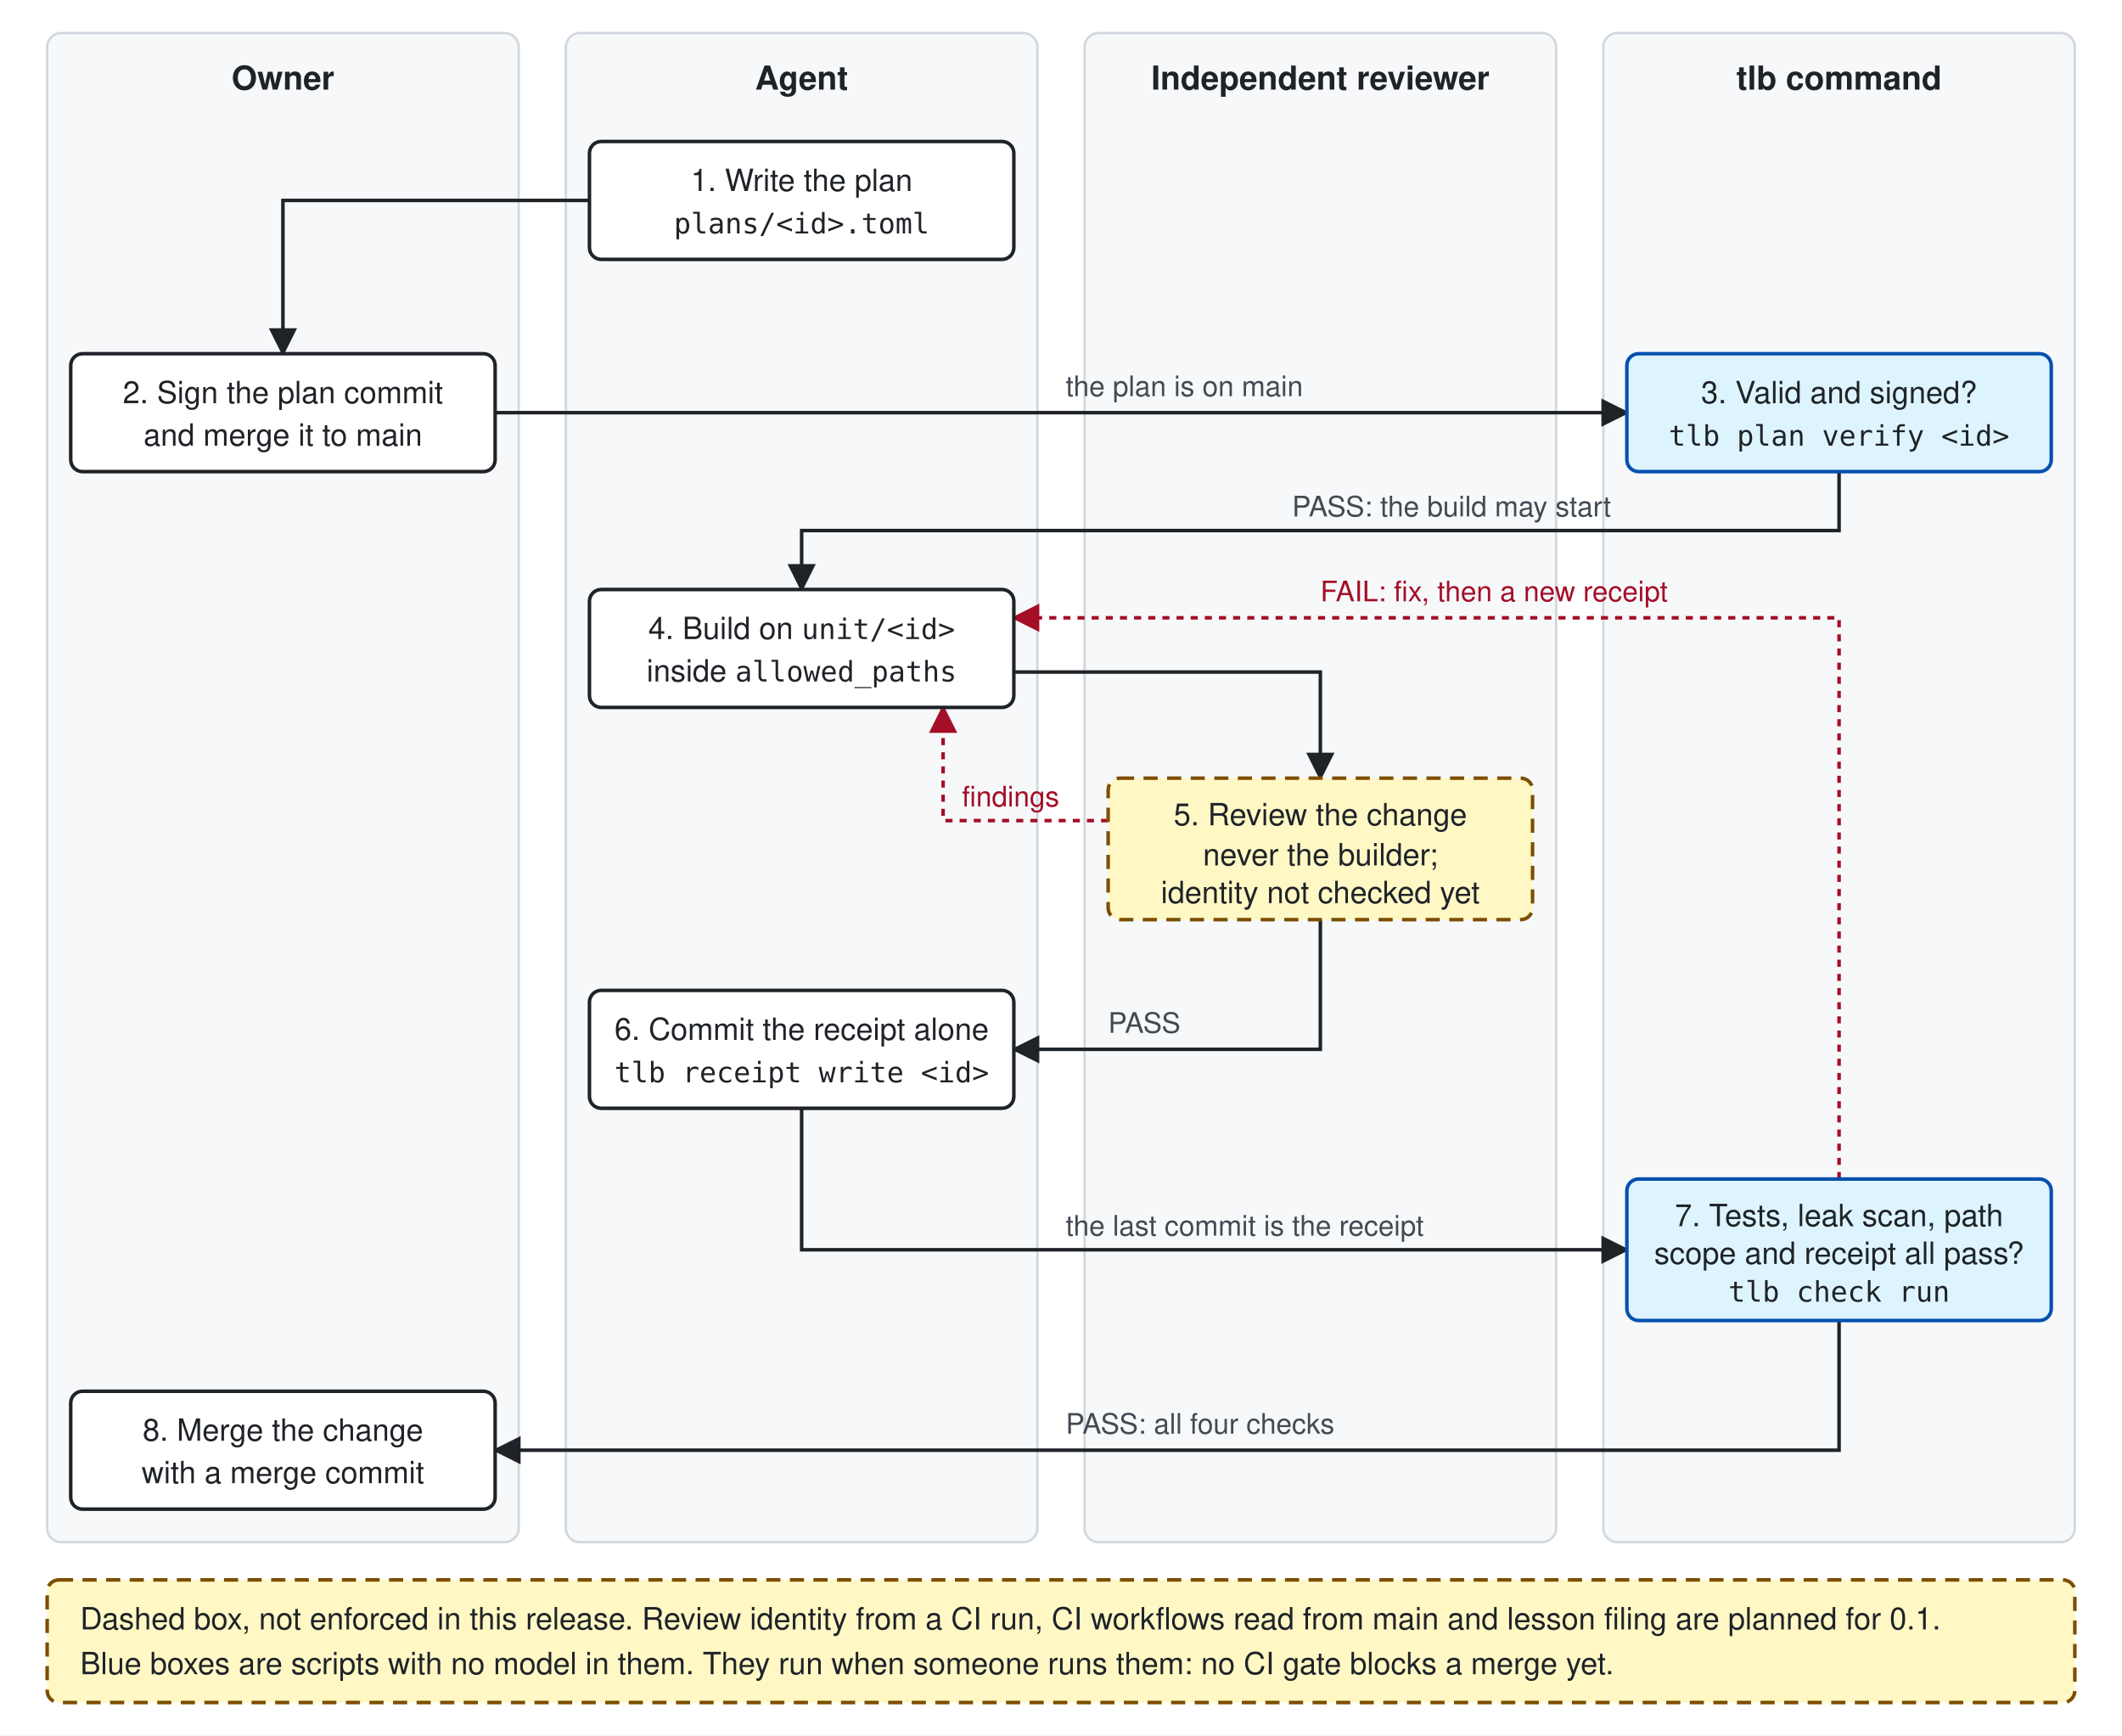
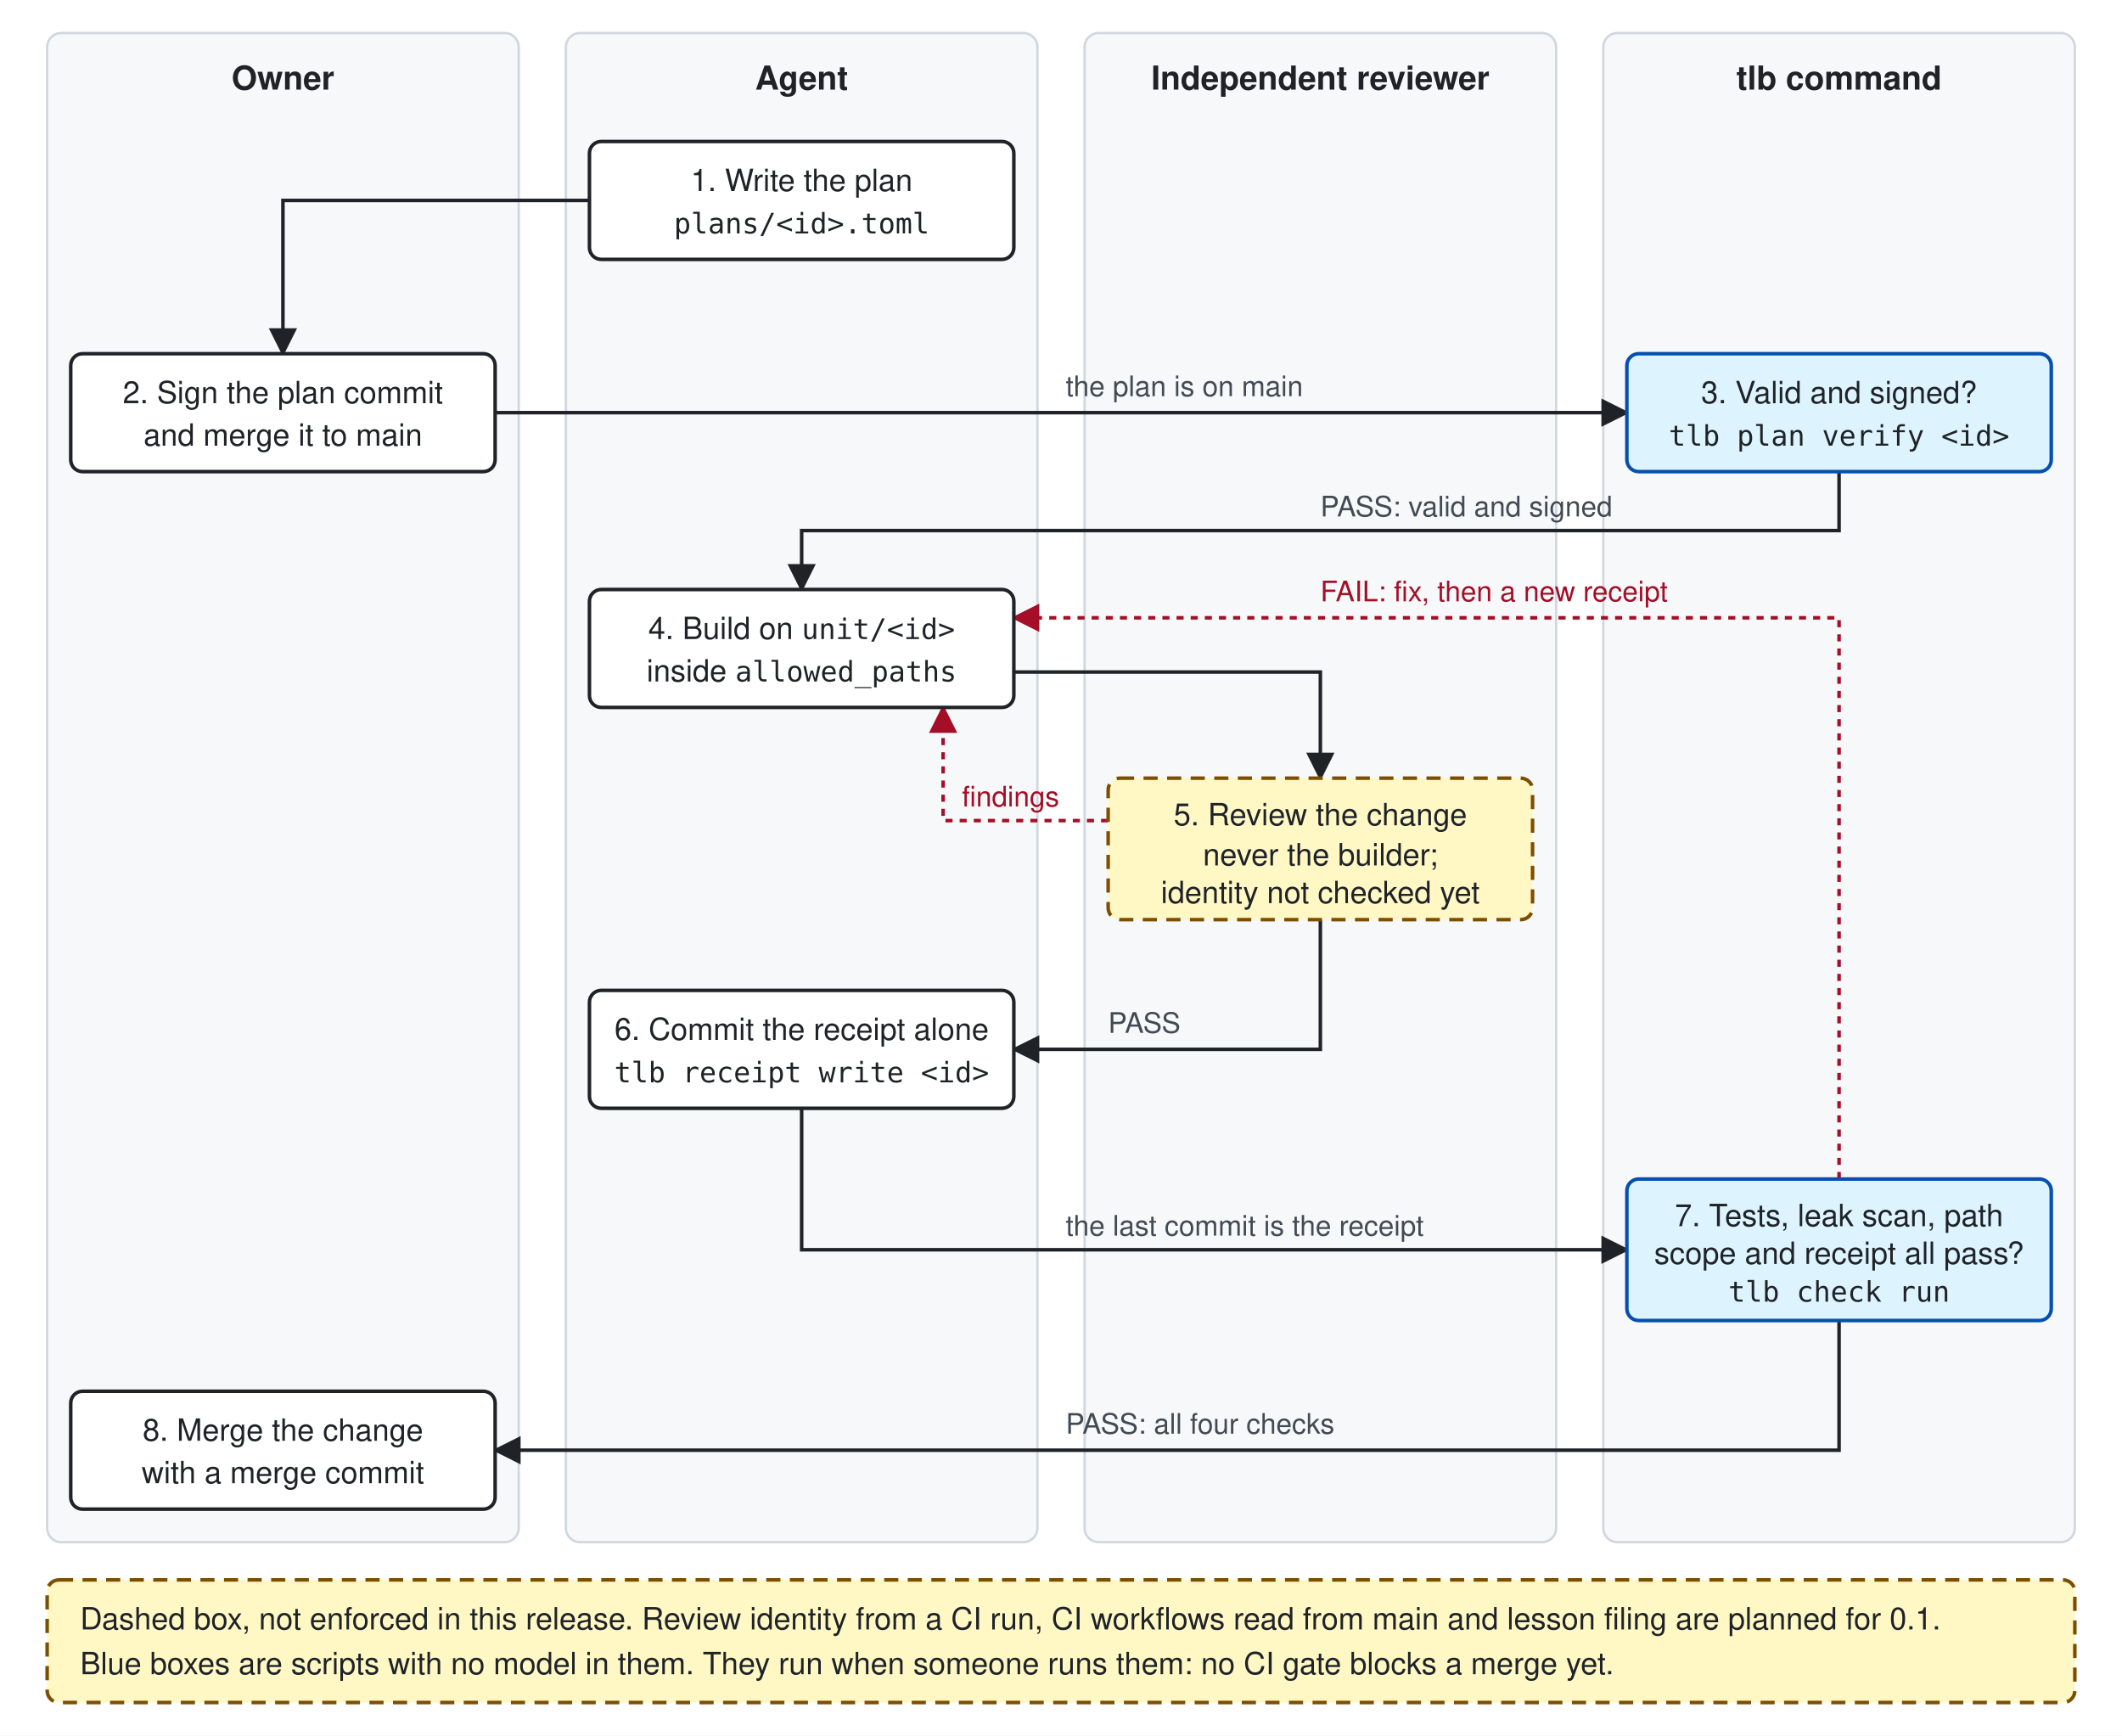
<svg xmlns="http://www.w3.org/2000/svg" viewBox="0 0 900 736" width="900" height="736" role="img" aria-labelledby="title desc">
  <style>
    text { font-family: -apple-system, "Segoe UI", Helvetica, Arial, sans-serif; font-size: 13px; fill: #1f2328; }
    .code { font-family: ui-monospace, Consolas, Menlo, monospace; font-size: 12px; }
    .head { font-size: 14px; font-weight: 600; text-anchor: middle; }
    .mid { text-anchor: middle; }
    .edge { font-size: 12px; fill: #424a53; }
    .box { fill: #ffffff; stroke: #1f2328; stroke-width: 1.5; }
    .check { fill: #ddf4ff; stroke: #0550ae; stroke-width: 1.5; }
    .open { fill: #fff8c5; stroke: #7d4e00; stroke-width: 1.5; stroke-dasharray: 6 4; }
    .lane { fill: #f6f8fa; stroke: #d0d7de; }
    .line { fill: none; stroke: #1f2328; stroke-width: 1.5; marker-end: url(#arrow); }
    .back { fill: none; stroke: #a40e26; stroke-width: 1.5; stroke-dasharray: 3 3; marker-end: url(#arrowback); }
  </style>
  <defs>
    <marker id="arrow" viewBox="0 0 10 10" refX="9" refY="5" markerWidth="8" markerHeight="8" orient="auto-start-reverse">
      <path d="M0 0 L10 5 L0 10 z" fill="#1f2328" />
    </marker>
    <marker id="arrowback" viewBox="0 0 10 10" refX="9" refY="5" markerWidth="8" markerHeight="8" orient="auto-start-reverse">
      <path d="M0 0 L10 5 L0 10 z" fill="#a40e26" />
    </marker>
  </defs>
  <rect width="900" height="736" fill="#ffffff" />
  <rect class="lane" x="20" y="14" width="200" height="640" rx="6" />
  <rect class="lane" x="240" y="14" width="200" height="640" rx="6" />
  <rect class="lane" x="460" y="14" width="200" height="640" rx="6" />
  <rect class="lane" x="680" y="14" width="200" height="640" rx="6" />
  <text class="head" x="120" y="38">Owner</text>
  <text class="head" x="340" y="38">Agent</text>
  <text class="head" x="560" y="38">Independent reviewer</text>
  <text class="head" x="780" y="38">tlb command</text>
  <path class="line" d="M250 85 H120 V150" />
  <path class="line" d="M210 175 H690" />
  <path class="line" d="M780 200 V225 H340 V250" />
  <path class="line" d="M430 285 H560 V330" />
  <path class="back" d="M470 348 H400 V300" />
  <path class="line" d="M560 390 V445 H430" />
  <path class="line" d="M340 470 V530 H690" />
  <path class="back" d="M780 500 V262 H430" />
  <path class="line" d="M780 560 V615 H210" />
  <rect class="box" x="250" y="60" width="180" height="50" rx="5" />
  <text class="mid" x="340" y="81">1. Write the plan</text>
  <text class="code mid" x="340" y="99">plans/&lt;id&gt;.toml</text>
  <rect class="box" x="30" y="150" width="180" height="50" rx="5" />
  <text class="mid" x="120" y="171">2. Sign the plan commit</text>
  <text class="mid" x="120" y="189">and merge it to main</text>
  <rect class="check" x="690" y="150" width="180" height="50" rx="5" />
  <text class="mid" x="780" y="171">3. Valid and signed?</text>
  <text class="code mid" x="780" y="189">tlb plan verify &lt;id&gt;</text>
  <rect class="box" x="250" y="250" width="180" height="50" rx="5" />
  <text class="mid" x="340" y="271">4. Build on <tspan class="code">unit/&lt;id&gt;</tspan>
  </text>
  <text class="mid" x="340" y="289">inside <tspan class="code">allowed_paths</tspan>
  </text>
  <rect class="open" x="470" y="330" width="180" height="60" rx="5" />
  <text class="mid" x="560" y="350">5. Review the change</text>
  <text class="mid" x="560" y="367">never the builder;</text>
  <text class="mid" x="560" y="383">identity not checked yet</text>
  <rect class="box" x="250" y="420" width="180" height="50" rx="5" />
  <text class="mid" x="340" y="441">6. Commit the receipt alone</text>
  <text class="code mid" x="340" y="459">tlb receipt write &lt;id&gt;</text>
  <rect class="check" x="690" y="500" width="180" height="60" rx="5" />
  <text class="mid" x="780" y="520">7. Tests, leak scan, path</text>
  <text class="mid" x="780" y="536">scope and receipt all pass?</text>
  <text class="code mid" x="780" y="552">tlb check run</text>
  <rect class="box" x="30" y="590" width="180" height="50" rx="5" />
  <text class="mid" x="120" y="611">8. Merge the change</text>
  <text class="mid" x="120" y="629">with a merge commit</text>
  <text class="edge" x="452" y="168">the plan is on main</text>
-   <text class="edge" x="548" y="219">PASS: the build may start</text>
+   <text class="edge" x="560" y="219">PASS: valid and signed</text>
  <text class="edge" x="408" y="342" style="fill:#a40e26">findings</text>
  <text class="edge" x="470" y="438">PASS</text>
  <text class="edge" x="452" y="524">the last commit is the receipt</text>
  <text class="edge" x="560" y="255" style="fill:#a40e26">FAIL: fix, then a new receipt</text>
  <text class="edge" x="452" y="608">PASS: all four checks</text>
  <rect class="open" x="20" y="670" width="860" height="52" rx="5" />
  <text x="34" y="691">Dashed box, not enforced in this release. Review identity from a CI run, CI workflows read from main and lesson filing are planned for 0.1.</text>
  <text x="34" y="710">Blue boxes are scripts with no model in them. They run when someone runs them: no CI gate blocks a merge yet.</text>
</svg>
